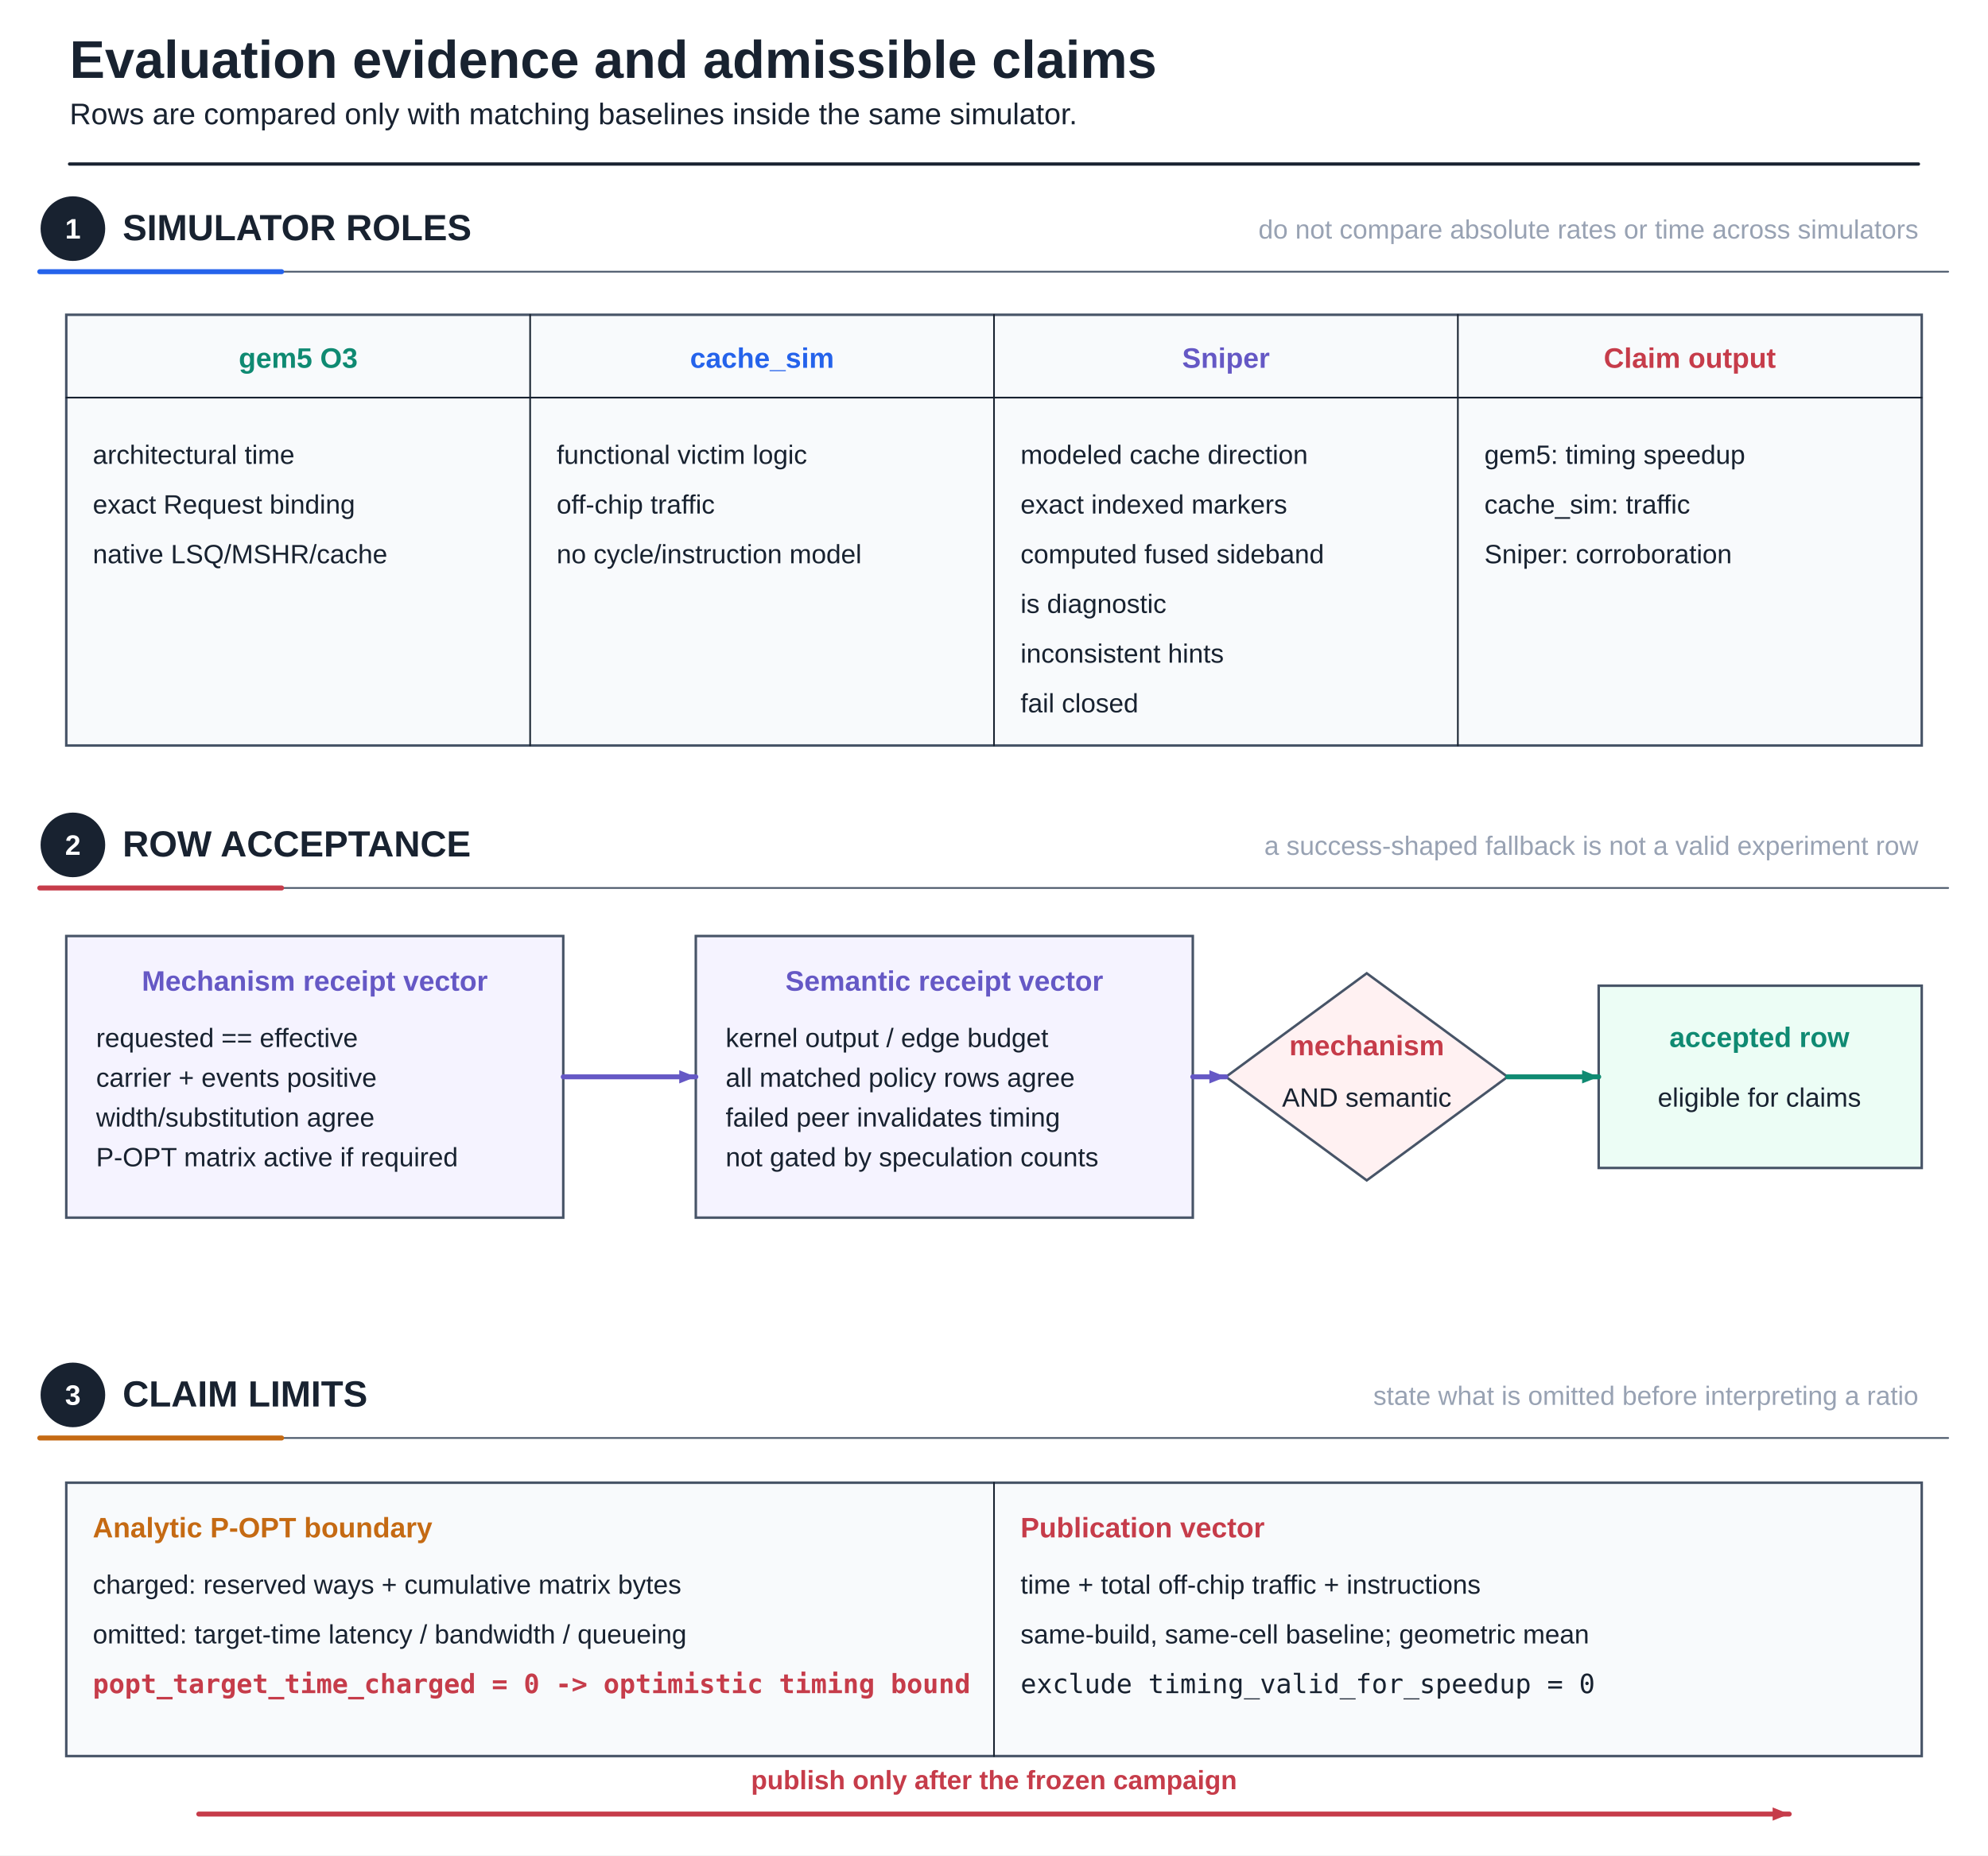
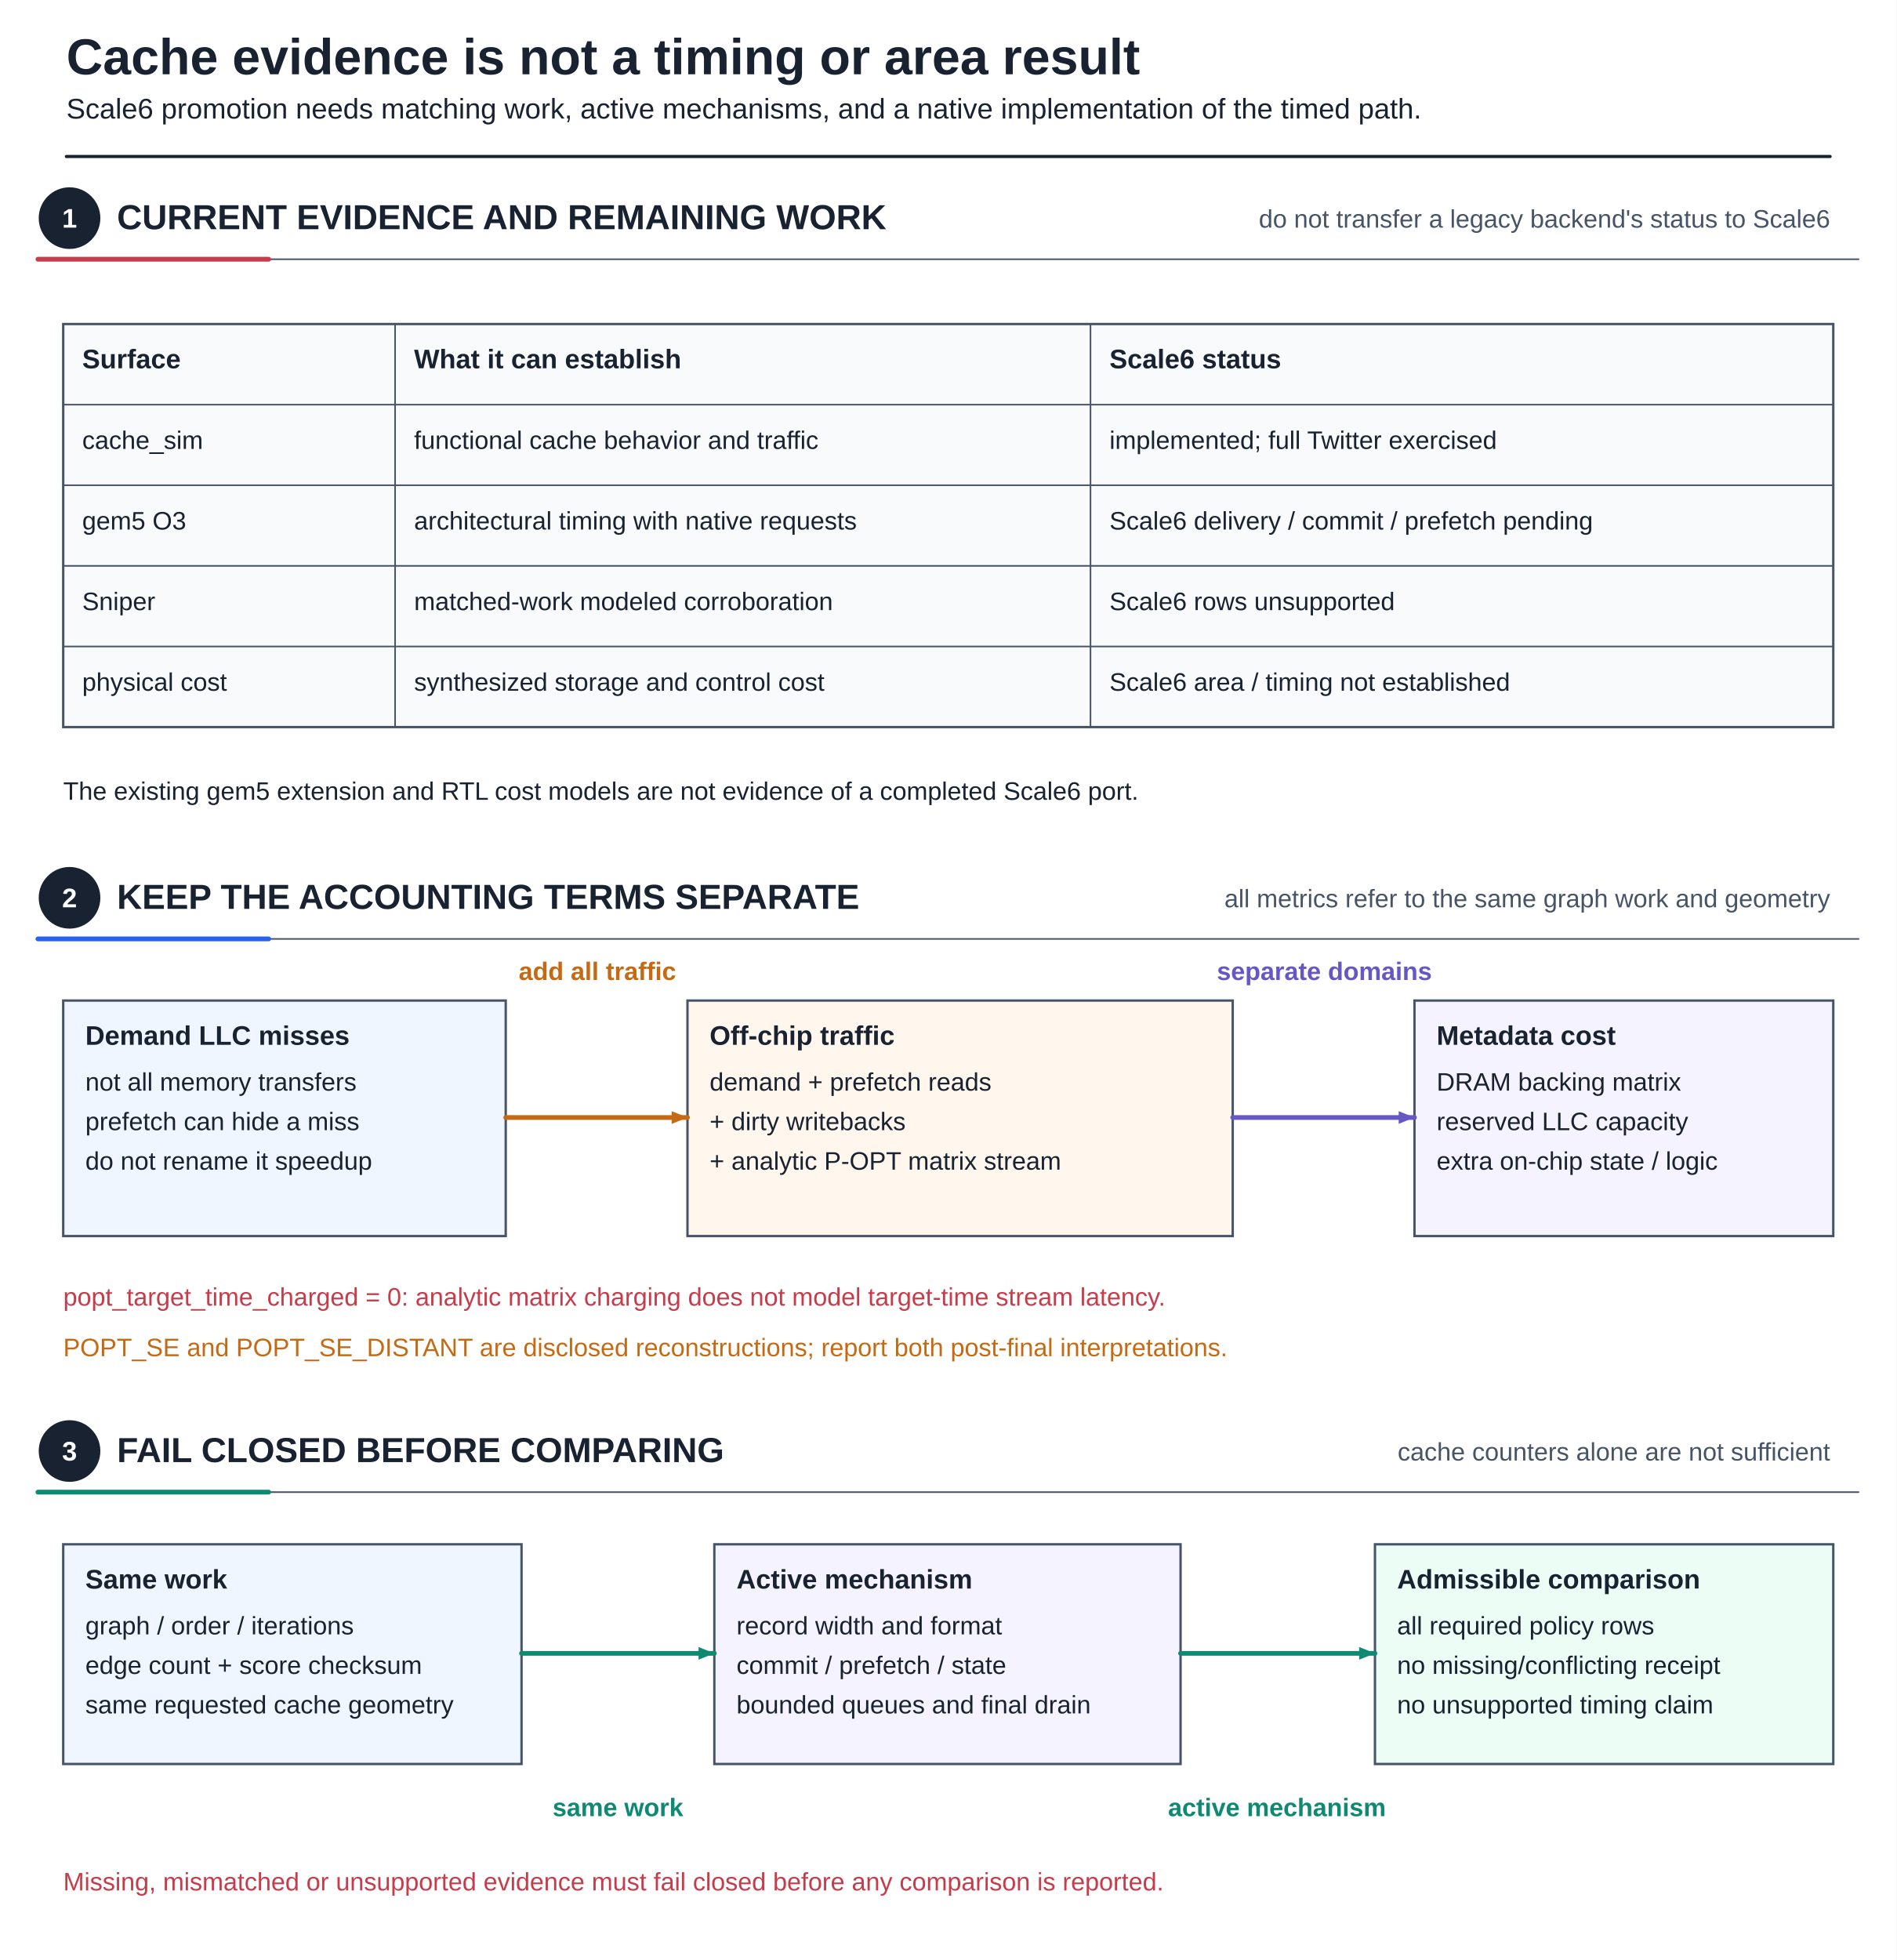
- <svg xmlns="http://www.w3.org/2000/svg" width="1200" height="1120" viewBox="0 0 1200 1120" role="img" aria-labelledby="title desc" fill="#182230" data-figure-schema="ecg-public/v1">
+ <svg xmlns="http://www.w3.org/2000/svg" width="1200" height="1240" viewBox="0 0 1200 1240" role="img" aria-labelledby="title desc" fill="#182230" data-figure-schema="ecg-public/v1">
  <defs>
    <marker id="arrow-blue" viewBox="0 0 10 8" markerWidth="11" markerHeight="8" refX="10" refY="4" orient="auto" markerUnits="userSpaceOnUse">
      <path d="M0 0 L10 4 L0 8 Z" fill="#2563EB" />
    </marker>
    <marker id="arrow-green" viewBox="0 0 10 8" markerWidth="11" markerHeight="8" refX="10" refY="4" orient="auto" markerUnits="userSpaceOnUse">
      <path d="M0 0 L10 4 L0 8 Z" fill="#0F8A72" />
    </marker>
    <marker id="arrow-amber" viewBox="0 0 10 8" markerWidth="11" markerHeight="8" refX="10" refY="4" orient="auto" markerUnits="userSpaceOnUse">
      <path d="M0 0 L10 4 L0 8 Z" fill="#C56A13" />
    </marker>
    <marker id="arrow-red" viewBox="0 0 10 8" markerWidth="11" markerHeight="8" refX="10" refY="4" orient="auto" markerUnits="userSpaceOnUse">
      <path d="M0 0 L10 4 L0 8 Z" fill="#C63C4A" />
    </marker>
    <marker id="arrow-purple" viewBox="0 0 10 8" markerWidth="11" markerHeight="8" refX="10" refY="4" orient="auto" markerUnits="userSpaceOnUse">
      <path d="M0 0 L10 4 L0 8 Z" fill="#6558C5" />
    </marker>
    <marker id="arrow-gray" viewBox="0 0 10 8" markerWidth="11" markerHeight="8" refX="10" refY="4" orient="auto" markerUnits="userSpaceOnUse">
      <path d="M0 0 L10 4 L0 8 Z" fill="#98A2B3" />
    </marker>
    <marker id="arrow-ink" viewBox="0 0 10 8" markerWidth="11" markerHeight="8" refX="10" refY="4" orient="auto" markerUnits="userSpaceOnUse">
      <path d="M0 0 L10 4 L0 8 Z" fill="#182230" />
    </marker>
    <style>
      :root { color-scheme: light dark; }
      @media (prefers-color-scheme: dark) {
        [fill="#FFFFFF"]{fill:#111827}[stroke="#FFFFFF"]{stroke:#111827}
        [fill="#F8FAFC"]{fill:#172033}[stroke="#F8FAFC"]{stroke:#172033}
        [fill="#EFF6FF"]{fill:#172554}[stroke="#EFF6FF"]{stroke:#172554}
        [fill="#ECFDF5"]{fill:#073B34}[stroke="#ECFDF5"]{stroke:#073B34}
        [fill="#FFF7ED"]{fill:#422A12}[stroke="#FFF7ED"]{stroke:#422A12}
        [fill="#FFF1F2"]{fill:#421B22}[stroke="#FFF1F2"]{stroke:#421B22}
        [fill="#F5F3FF"]{fill:#292349}[stroke="#F5F3FF"]{stroke:#292349}
        [fill="#182230"]{fill:#F8FAFC}[stroke="#182230"]{stroke:#F8FAFC}
        [fill="#475467"]{fill:#94A3B8}[stroke="#475467"]{stroke:#94A3B8}
        [fill="#98A2B3"]{fill:#A8B0BF}[stroke="#98A2B3"]{stroke:#A8B0BF}
        [fill="#2563EB"]{fill:#7FB0FF}[stroke="#2563EB"]{stroke:#7FB0FF}
        [fill="#0F8A72"]{fill:#5ED0B0}[stroke="#0F8A72"]{stroke:#5ED0B0}
        [fill="#C56A13"]{fill:#F0B36A}[stroke="#C56A13"]{stroke:#F0B36A}
        [fill="#6558C5"]{fill:#ADA4FF}[stroke="#6558C5"]{stroke:#ADA4FF}
        [fill="#C63C4A"]{fill:#F48B98}[stroke="#C63C4A"]{stroke:#F48B98}
      }
      .sans{font-family:"Liberation Sans","DejaVu Sans",Arial,sans-serif}
      .mono{font-family:"DejaVu Sans Mono","Liberation Mono",Consolas,monospace}
      .title{font-size:32px;font-weight:700}
      .subtitle{font-size:18px}
      .heading{font-size:22px;font-weight:700}
      .label{font-size:17px;font-weight:700}
      .body{font-size:16px}
</style>
  </defs>
-   <rect x="0" y="0" width="1200" height="1120" fill="#FFFFFF" />
-   <text x="42" y="47" text-anchor="start" class="sans title" fill="#182230" font-weight="700">Evaluation evidence and admissible claims</text>
-   <text x="42" y="75" text-anchor="start" class="sans subtitle" fill="#182230">Rows are compared only with matching baselines inside the same simulator.</text>
+   <rect x="0" y="0" width="1200" height="1240" fill="#FFFFFF" />
+   <text x="42" y="47" text-anchor="start" class="sans title" fill="#182230" font-weight="700">Cache evidence is not a timing or area result</text>
+   <text x="42" y="75" text-anchor="start" class="sans subtitle" fill="#182230">Scale6 promotion needs matching work, active mechanisms, and a native implementation of the timed path.</text>
  <line x1="42" y1="99" x2="1158" y2="99" stroke="#182230" stroke-width="2" stroke-linecap="round" vector-effect="non-scaling-stroke" />
  <circle cx="44" cy="138" r="19" fill="#182230" stroke="#182230" stroke-width="1" />
  <text x="44" y="144" text-anchor="middle" class="sans label" fill="#FFFFFF" font-weight="700">1</text>
-   <text x="74" y="145" text-anchor="start" class="sans heading" fill="#182230" font-weight="700">SIMULATOR ROLES</text>
-   <text x="1158" y="144" text-anchor="end" class="sans body" fill="#98A2B3">do not compare absolute rates or time across simulators</text>
+   <text x="74" y="145" text-anchor="start" class="sans heading" fill="#182230" font-weight="700">CURRENT EVIDENCE AND REMAINING WORK</text>
+   <text x="1158" y="144" text-anchor="end" class="sans body" fill="#475467">do not transfer a legacy backend's status to Scale6</text>
  <line x1="24" y1="164" x2="1176" y2="164" stroke="#475467" stroke-width="1" stroke-linecap="round" vector-effect="non-scaling-stroke" />
-   <line x1="24" y1="164" x2="170" y2="164" stroke="#2563EB" stroke-width="3" stroke-linecap="round" vector-effect="non-scaling-stroke" />
-   <rect x="40" y="190" width="1120" height="260" rx="0" fill="#F8FAFC" stroke="#475467" stroke-width="1.5" data-shape="rect" data-x="40" data-y="190" data-width="1120" data-height="260" />
-   <line x1="320" y1="190" x2="320" y2="450" stroke="#182230" stroke-width="1" stroke-linecap="round" vector-effect="non-scaling-stroke" />
-   <line x1="600" y1="190" x2="600" y2="450" stroke="#182230" stroke-width="1" stroke-linecap="round" vector-effect="non-scaling-stroke" />
-   <line x1="880" y1="190" x2="880" y2="450" stroke="#182230" stroke-width="1" stroke-linecap="round" vector-effect="non-scaling-stroke" />
-   <line x1="40" y1="240" x2="1160" y2="240" stroke="#182230" stroke-width="1" stroke-linecap="round" vector-effect="non-scaling-stroke" />
-   <text x="180" y="222" text-anchor="middle" class="sans label" fill="#0F8A72" font-weight="700">gem5 O3</text>
-   <text x="460" y="222" text-anchor="middle" class="sans label" fill="#2563EB" font-weight="700">cache_sim</text>
-   <text x="740" y="222" text-anchor="middle" class="sans label" fill="#6558C5" font-weight="700">Sniper</text>
-   <text x="1020" y="222" text-anchor="middle" class="sans label" fill="#C63C4A" font-weight="700">Claim output</text>
-   <text x="56" y="280" text-anchor="start" class="sans body" fill="#182230">architectural time</text>
-   <text x="56" y="310" text-anchor="start" class="sans body" fill="#182230">exact Request binding</text>
-   <text x="56" y="340" text-anchor="start" class="sans body" fill="#182230">native LSQ/MSHR/cache</text>
-   <text x="336" y="280" text-anchor="start" class="sans body" fill="#182230">functional victim logic</text>
-   <text x="336" y="310" text-anchor="start" class="sans body" fill="#182230">off-chip traffic</text>
-   <text x="336" y="340" text-anchor="start" class="sans body" fill="#182230">no cycle/instruction model</text>
-   <text x="616" y="280" text-anchor="start" class="sans body" fill="#182230">modeled cache direction</text>
-   <text x="616" y="310" text-anchor="start" class="sans body" fill="#182230">exact indexed markers</text>
-   <text x="616" y="340" text-anchor="start" class="sans body" fill="#182230">computed fused sideband</text>
-   <text x="616" y="370" text-anchor="start" class="sans body" fill="#182230">is diagnostic</text>
-   <text x="616" y="400" text-anchor="start" class="sans body" fill="#182230">inconsistent hints</text>
-   <text x="616" y="430" text-anchor="start" class="sans body" fill="#182230">fail closed</text>
-   <text x="896" y="280" text-anchor="start" class="sans body" fill="#182230">gem5: timing speedup</text>
-   <text x="896" y="310" text-anchor="start" class="sans body" fill="#182230">cache_sim: traffic</text>
-   <text x="896" y="340" text-anchor="start" class="sans body" fill="#182230">Sniper: corroboration</text>
-   <circle cx="44" cy="510" r="19" fill="#182230" stroke="#182230" stroke-width="1" />
-   <text x="44" y="516" text-anchor="middle" class="sans label" fill="#FFFFFF" font-weight="700">2</text>
-   <text x="74" y="517" text-anchor="start" class="sans heading" fill="#182230" font-weight="700">ROW ACCEPTANCE</text>
-   <text x="1158" y="516" text-anchor="end" class="sans body" fill="#98A2B3">a success-shaped fallback is not a valid experiment row</text>
-   <line x1="24" y1="536" x2="1176" y2="536" stroke="#475467" stroke-width="1" stroke-linecap="round" vector-effect="non-scaling-stroke" />
-   <line x1="24" y1="536" x2="170" y2="536" stroke="#C63C4A" stroke-width="3" stroke-linecap="round" vector-effect="non-scaling-stroke" />
-   <rect x="40" y="565" width="300" height="170" rx="0" fill="#F5F3FF" stroke="#475467" stroke-width="1.5" data-shape="rect" data-x="40" data-y="565" data-width="300" data-height="170" />
-   <text x="190" y="598" text-anchor="middle" class="sans label" fill="#6558C5" font-weight="700">Mechanism receipt vector</text>
-   <text x="58" y="632" text-anchor="start" class="sans body" fill="#182230">requested == effective</text>
-   <text x="58" y="656" text-anchor="start" class="sans body" fill="#182230">carrier + events positive</text>
-   <text x="58" y="680" text-anchor="start" class="sans body" fill="#182230">width/substitution agree</text>
-   <text x="58" y="704" text-anchor="start" class="sans body" fill="#182230">P-OPT matrix active if required</text>
-   <rect x="420" y="565" width="300" height="170" rx="0" fill="#F5F3FF" stroke="#475467" stroke-width="1.5" data-shape="rect" data-x="420" data-y="565" data-width="300" data-height="170" />
-   <text x="570" y="598" text-anchor="middle" class="sans label" fill="#6558C5" font-weight="700">Semantic receipt vector</text>
-   <text x="438" y="632" text-anchor="start" class="sans body" fill="#182230">kernel output / edge budget</text>
-   <text x="438" y="656" text-anchor="start" class="sans body" fill="#182230">all matched policy rows agree</text>
-   <text x="438" y="680" text-anchor="start" class="sans body" fill="#182230">failed peer invalidates timing</text>
-   <text x="438" y="704" text-anchor="start" class="sans body" fill="#182230">not gated by speculation counts</text>
-   <polygon points="825,587.5 910.0,650 825,712.5 740.0,650" fill="#FFF1F2" stroke="#475467" stroke-width="1.5" data-shape="diamond" data-cx="825" data-cy="650" data-width="170" data-height="125" />
-   <text x="825" y="637" text-anchor="middle" class="sans label" fill="#C63C4A" font-weight="700">mechanism</text>
-   <text x="825" y="668" text-anchor="middle" class="sans body" fill="#182230">AND semantic</text>
-   <rect x="965" y="595" width="195" height="110" rx="0" fill="#ECFDF5" stroke="#475467" stroke-width="1.5" data-shape="rect" data-x="965" data-y="595" data-width="195" data-height="110" />
-   <text x="1062" y="632" text-anchor="middle" class="sans label" fill="#0F8A72" font-weight="700">accepted row</text>
-   <text x="1062" y="668" text-anchor="middle" class="sans body" fill="#182230">eligible for claims</text>
-   <path d="M340 650 L420 650" fill="none" stroke="#6558C5" stroke-width="3" stroke-linecap="round" stroke-linejoin="round" vector-effect="non-scaling-stroke" marker-end="url(#arrow-purple)" data-flow-kind="control" data-flow-underlay="false" data-flow-label="Mechanism receipt vector" />
-   <path d="M720 650 L740 650" fill="none" stroke="#6558C5" stroke-width="3" stroke-linecap="round" stroke-linejoin="round" vector-effect="non-scaling-stroke" marker-end="url(#arrow-purple)" data-flow-kind="control" data-flow-underlay="false" data-flow-label="Semantic receipt vector" />
-   <path d="M910 650 L965 650" fill="none" stroke="#0F8A72" stroke-width="3" stroke-linecap="round" stroke-linejoin="round" vector-effect="non-scaling-stroke" marker-end="url(#arrow-green)" data-flow-kind="control" data-flow-underlay="false" data-flow-label="accepted row" />
-   <circle cx="44" cy="842" r="19" fill="#182230" stroke="#182230" stroke-width="1" />
-   <text x="44" y="848" text-anchor="middle" class="sans label" fill="#FFFFFF" font-weight="700">3</text>
-   <text x="74" y="849" text-anchor="start" class="sans heading" fill="#182230" font-weight="700">CLAIM LIMITS</text>
-   <text x="1158" y="848" text-anchor="end" class="sans body" fill="#98A2B3">state what is omitted before interpreting a ratio</text>
-   <line x1="24" y1="868" x2="1176" y2="868" stroke="#475467" stroke-width="1" stroke-linecap="round" vector-effect="non-scaling-stroke" />
-   <line x1="24" y1="868" x2="170" y2="868" stroke="#C56A13" stroke-width="3" stroke-linecap="round" vector-effect="non-scaling-stroke" />
-   <rect x="40" y="895" width="1120" height="165" rx="0" fill="#F8FAFC" stroke="#475467" stroke-width="1.5" data-shape="rect" data-x="40" data-y="895" data-width="1120" data-height="165" />
-   <line x1="600" y1="895" x2="600" y2="1060" stroke="#182230" stroke-width="1" stroke-linecap="round" vector-effect="non-scaling-stroke" />
-   <text x="56" y="928" text-anchor="start" class="sans label" fill="#C56A13" font-weight="700">Analytic P-OPT boundary</text>
-   <text x="56" y="962" text-anchor="start" class="sans body" fill="#182230">charged: reserved ways + cumulative matrix bytes</text>
-   <text x="56" y="992" text-anchor="start" class="sans body" fill="#182230">omitted: target-time latency / bandwidth / queueing</text>
-   <text x="56" y="1022" text-anchor="start" class="mono body" fill="#C63C4A" font-weight="700">popt_target_time_charged = 0 -&gt; optimistic timing bound</text>
-   <text x="616" y="928" text-anchor="start" class="sans label" fill="#C63C4A" font-weight="700">Publication vector</text>
-   <text x="616" y="962" text-anchor="start" class="sans body" fill="#182230">time + total off-chip traffic + instructions</text>
-   <text x="616" y="992" text-anchor="start" class="sans body" fill="#182230">same-build, same-cell baseline; geometric mean</text>
-   <text x="616" y="1022" text-anchor="start" class="mono body" fill="#182230">exclude timing_valid_for_speedup = 0</text>
-   <path d="M120 1095 L1080 1095" fill="none" stroke="#C63C4A" stroke-width="3" stroke-linecap="round" stroke-linejoin="round" vector-effect="non-scaling-stroke" marker-end="url(#arrow-red)" data-flow-kind="dependency" data-flow-underlay="false" data-flow-label="publish only after the frozen campaign" />
-   <rect x="421.72" y="1063.00" width="356.56" height="22" rx="3" fill="#FFFFFF" fill-opacity="0.96" data-label-background="true" />
-   <text x="600" y="1080" text-anchor="middle" class="sans body" fill="#C63C4A" font-weight="700">publish only after the frozen campaign</text>
+   <line x1="24" y1="164" x2="170" y2="164" stroke="#C63C4A" stroke-width="3" stroke-linecap="round" vector-effect="non-scaling-stroke" />
+   <rect x="40" y="205" width="1120" height="255" rx="0" fill="#F8FAFC" stroke="#475467" stroke-width="1.5" data-shape="rect" data-x="40" data-y="205" data-width="1120" data-height="255" />
+   <line x1="40" y1="256.0" x2="1160" y2="256.0" stroke="#475467" stroke-width="1" stroke-linecap="round" vector-effect="non-scaling-stroke" />
+   <line x1="40" y1="307.0" x2="1160" y2="307.0" stroke="#475467" stroke-width="1" stroke-linecap="round" vector-effect="non-scaling-stroke" />
+   <line x1="40" y1="358.0" x2="1160" y2="358.0" stroke="#475467" stroke-width="1" stroke-linecap="round" vector-effect="non-scaling-stroke" />
+   <line x1="40" y1="409.0" x2="1160" y2="409.0" stroke="#475467" stroke-width="1" stroke-linecap="round" vector-effect="non-scaling-stroke" />
+   <text x="52" y="233" text-anchor="start" class="sans label" fill="#182230" font-weight="700">Surface</text>
+   <text x="52" y="284" text-anchor="start" class="sans body" fill="#182230">cache_sim</text>
+   <text x="52" y="335" text-anchor="start" class="sans body" fill="#182230">gem5 O3</text>
+   <text x="52" y="386" text-anchor="start" class="sans body" fill="#182230">Sniper</text>
+   <text x="52" y="437" text-anchor="start" class="sans body" fill="#182230">physical cost</text>
+   <line x1="250" y1="205" x2="250" y2="460" stroke="#475467" stroke-width="1" stroke-linecap="round" vector-effect="non-scaling-stroke" />
+   <text x="262" y="233" text-anchor="start" class="sans label" fill="#182230" font-weight="700">What it can establish</text>
+   <text x="262" y="284" text-anchor="start" class="sans body" fill="#182230">functional cache behavior and traffic</text>
+   <text x="262" y="335" text-anchor="start" class="sans body" fill="#182230">architectural timing with native requests</text>
+   <text x="262" y="386" text-anchor="start" class="sans body" fill="#182230">matched-work modeled corroboration</text>
+   <text x="262" y="437" text-anchor="start" class="sans body" fill="#182230">synthesized storage and control cost</text>
+   <line x1="690" y1="205" x2="690" y2="460" stroke="#475467" stroke-width="1" stroke-linecap="round" vector-effect="non-scaling-stroke" />
+   <text x="702" y="233" text-anchor="start" class="sans label" fill="#182230" font-weight="700">Scale6 status</text>
+   <text x="702" y="284" text-anchor="start" class="sans body" fill="#182230">implemented; full Twitter exercised</text>
+   <text x="702" y="335" text-anchor="start" class="sans body" fill="#182230">Scale6 delivery / commit / prefetch pending</text>
+   <text x="702" y="386" text-anchor="start" class="sans body" fill="#182230">Scale6 rows unsupported</text>
+   <text x="702" y="437" text-anchor="start" class="sans body" fill="#182230">Scale6 area / timing not established</text>
+   <text x="40" y="506" text-anchor="start" class="sans body" fill="#182230">The existing gem5 extension and RTL cost models are not evidence of a completed Scale6 port.</text>
+   <circle cx="44" cy="568" r="19" fill="#182230" stroke="#182230" stroke-width="1" />
+   <text x="44" y="574" text-anchor="middle" class="sans label" fill="#FFFFFF" font-weight="700">2</text>
+   <text x="74" y="575" text-anchor="start" class="sans heading" fill="#182230" font-weight="700">KEEP THE ACCOUNTING TERMS SEPARATE</text>
+   <text x="1158" y="574" text-anchor="end" class="sans body" fill="#475467">all metrics refer to the same graph work and geometry</text>
+   <line x1="24" y1="594" x2="1176" y2="594" stroke="#475467" stroke-width="1" stroke-linecap="round" vector-effect="non-scaling-stroke" />
+   <line x1="24" y1="594" x2="170" y2="594" stroke="#2563EB" stroke-width="3" stroke-linecap="round" vector-effect="non-scaling-stroke" />
+   <rect x="40" y="633" width="280" height="149" rx="0" fill="#EFF6FF" stroke="#475467" stroke-width="1.5" data-shape="rect" data-x="40" data-y="633" data-width="280" data-height="149" />
+   <text x="54" y="661" text-anchor="start" class="sans label" fill="#182230" font-weight="700">Demand LLC misses</text>
+   <text x="54" y="690" text-anchor="start" class="sans body" fill="#182230">not all memory transfers</text>
+   <text x="54" y="715" text-anchor="start" class="sans body" fill="#182230">prefetch can hide a miss</text>
+   <text x="54" y="740" text-anchor="start" class="sans body" fill="#182230">do not rename it speedup</text>
+   <rect x="435" y="633" width="345" height="149" rx="0" fill="#FFF7ED" stroke="#475467" stroke-width="1.5" data-shape="rect" data-x="435" data-y="633" data-width="345" data-height="149" />
+   <text x="449" y="661" text-anchor="start" class="sans label" fill="#182230" font-weight="700">Off-chip traffic</text>
+   <text x="449" y="690" text-anchor="start" class="sans body" fill="#182230">demand + prefetch reads</text>
+   <text x="449" y="715" text-anchor="start" class="sans body" fill="#182230">+ dirty writebacks</text>
+   <text x="449" y="740" text-anchor="start" class="sans body" fill="#182230">+ analytic P-OPT matrix stream</text>
+   <rect x="895" y="633" width="265" height="149" rx="0" fill="#F5F3FF" stroke="#475467" stroke-width="1.5" data-shape="rect" data-x="895" data-y="633" data-width="265" data-height="149" />
+   <text x="909" y="661" text-anchor="start" class="sans label" fill="#182230" font-weight="700">Metadata cost</text>
+   <text x="909" y="690" text-anchor="start" class="sans body" fill="#182230">DRAM backing matrix</text>
+   <text x="909" y="715" text-anchor="start" class="sans body" fill="#182230">reserved LLC capacity</text>
+   <text x="909" y="740" text-anchor="start" class="sans body" fill="#182230">extra on-chip state / logic</text>
+   <path d="M320 707 L435 707" fill="none" stroke="#C56A13" stroke-width="3" stroke-linecap="round" stroke-linejoin="round" vector-effect="non-scaling-stroke" marker-end="url(#arrow-amber)" data-flow-kind="control" data-flow-underlay="false" data-flow-label="add all traffic" />
+   <rect x="304.60" y="603.00" width="146.80" height="22" rx="3" fill="#FFFFFF" fill-opacity="0.96" data-label-background="true" />
+   <text x="378" y="620" text-anchor="middle" class="sans body" fill="#C56A13" font-weight="700">add all traffic</text>
+   <path d="M780 707 L895 707" fill="none" stroke="#6558C5" stroke-width="3" stroke-linecap="round" stroke-linejoin="round" vector-effect="non-scaling-stroke" marker-end="url(#arrow-purple)" data-flow-kind="control" data-flow-underlay="false" data-flow-label="separate domains" />
+   <rect x="760.04" y="603.00" width="155.92" height="22" rx="3" fill="#FFFFFF" fill-opacity="0.96" data-label-background="true" />
+   <text x="838" y="620" text-anchor="middle" class="sans body" fill="#6558C5" font-weight="700">separate domains</text>
+   <text x="40" y="826" text-anchor="start" class="sans body" fill="#C63C4A">popt_target_time_charged = 0: analytic matrix charging does not model target-time stream latency.</text>
+   <text x="40" y="858" text-anchor="start" class="sans body" fill="#C56A13">POPT_SE and POPT_SE_DISTANT are disclosed reconstructions; report both post-final interpretations.</text>
+   <circle cx="44" cy="918" r="19" fill="#182230" stroke="#182230" stroke-width="1" />
+   <text x="44" y="924" text-anchor="middle" class="sans label" fill="#FFFFFF" font-weight="700">3</text>
+   <text x="74" y="925" text-anchor="start" class="sans heading" fill="#182230" font-weight="700">FAIL CLOSED BEFORE COMPARING</text>
+   <text x="1158" y="924" text-anchor="end" class="sans body" fill="#475467">cache counters alone are not sufficient</text>
+   <line x1="24" y1="944" x2="1176" y2="944" stroke="#475467" stroke-width="1" stroke-linecap="round" vector-effect="non-scaling-stroke" />
+   <line x1="24" y1="944" x2="170" y2="944" stroke="#0F8A72" stroke-width="3" stroke-linecap="round" vector-effect="non-scaling-stroke" />
+   <rect x="40" y="977" width="290" height="139" rx="0" fill="#EFF6FF" stroke="#475467" stroke-width="1.5" data-shape="rect" data-x="40" data-y="977" data-width="290" data-height="139" />
+   <text x="54" y="1005" text-anchor="start" class="sans label" fill="#182230" font-weight="700">Same work</text>
+   <text x="54" y="1034" text-anchor="start" class="sans body" fill="#182230">graph / order / iterations</text>
+   <text x="54" y="1059" text-anchor="start" class="sans body" fill="#182230">edge count + score checksum</text>
+   <text x="54" y="1084" text-anchor="start" class="sans body" fill="#182230">same requested cache geometry</text>
+   <rect x="452" y="977" width="295" height="139" rx="0" fill="#F5F3FF" stroke="#475467" stroke-width="1.5" data-shape="rect" data-x="452" data-y="977" data-width="295" data-height="139" />
+   <text x="466" y="1005" text-anchor="start" class="sans label" fill="#182230" font-weight="700">Active mechanism</text>
+   <text x="466" y="1034" text-anchor="start" class="sans body" fill="#182230">record width and format</text>
+   <text x="466" y="1059" text-anchor="start" class="sans body" fill="#182230">commit / prefetch / state</text>
+   <text x="466" y="1084" text-anchor="start" class="sans body" fill="#182230">bounded queues and final drain</text>
+   <rect x="870" y="977" width="290" height="139" rx="0" fill="#ECFDF5" stroke="#475467" stroke-width="1.5" data-shape="rect" data-x="870" data-y="977" data-width="290" data-height="139" />
+   <text x="884" y="1005" text-anchor="start" class="sans label" fill="#182230" font-weight="700">Admissible comparison</text>
+   <text x="884" y="1034" text-anchor="start" class="sans body" fill="#182230">all required policy rows</text>
+   <text x="884" y="1059" text-anchor="start" class="sans body" fill="#182230">no missing/conflicting receipt</text>
+   <text x="884" y="1084" text-anchor="start" class="sans body" fill="#182230">no unsupported timing claim</text>
+   <path d="M330 1046 L452 1046" fill="none" stroke="#0F8A72" stroke-width="3" stroke-linecap="round" stroke-linejoin="round" vector-effect="non-scaling-stroke" marker-end="url(#arrow-green)" data-flow-kind="control" data-flow-underlay="false" data-flow-label="same work" />
+   <rect x="344.96" y="1132.00" width="92.08" height="22" rx="3" fill="#FFFFFF" fill-opacity="0.96" data-label-background="true" />
+   <text x="391" y="1149" text-anchor="middle" class="sans body" fill="#0F8A72" font-weight="700">same work</text>
+   <path d="M747 1046 L870 1046" fill="none" stroke="#0F8A72" stroke-width="3" stroke-linecap="round" stroke-linejoin="round" vector-effect="non-scaling-stroke" marker-end="url(#arrow-green)" data-flow-kind="control" data-flow-underlay="false" data-flow-label="active mechanism" />
+   <rect x="730.04" y="1132.00" width="155.92" height="22" rx="3" fill="#FFFFFF" fill-opacity="0.96" data-label-background="true" />
+   <text x="808" y="1149" text-anchor="middle" class="sans body" fill="#0F8A72" font-weight="700">active mechanism</text>
+   <text x="40" y="1196" text-anchor="start" class="sans body" fill="#C63C4A">Missing, mismatched or unsupported evidence must fail closed before any comparison is reported.</text>
</svg>
